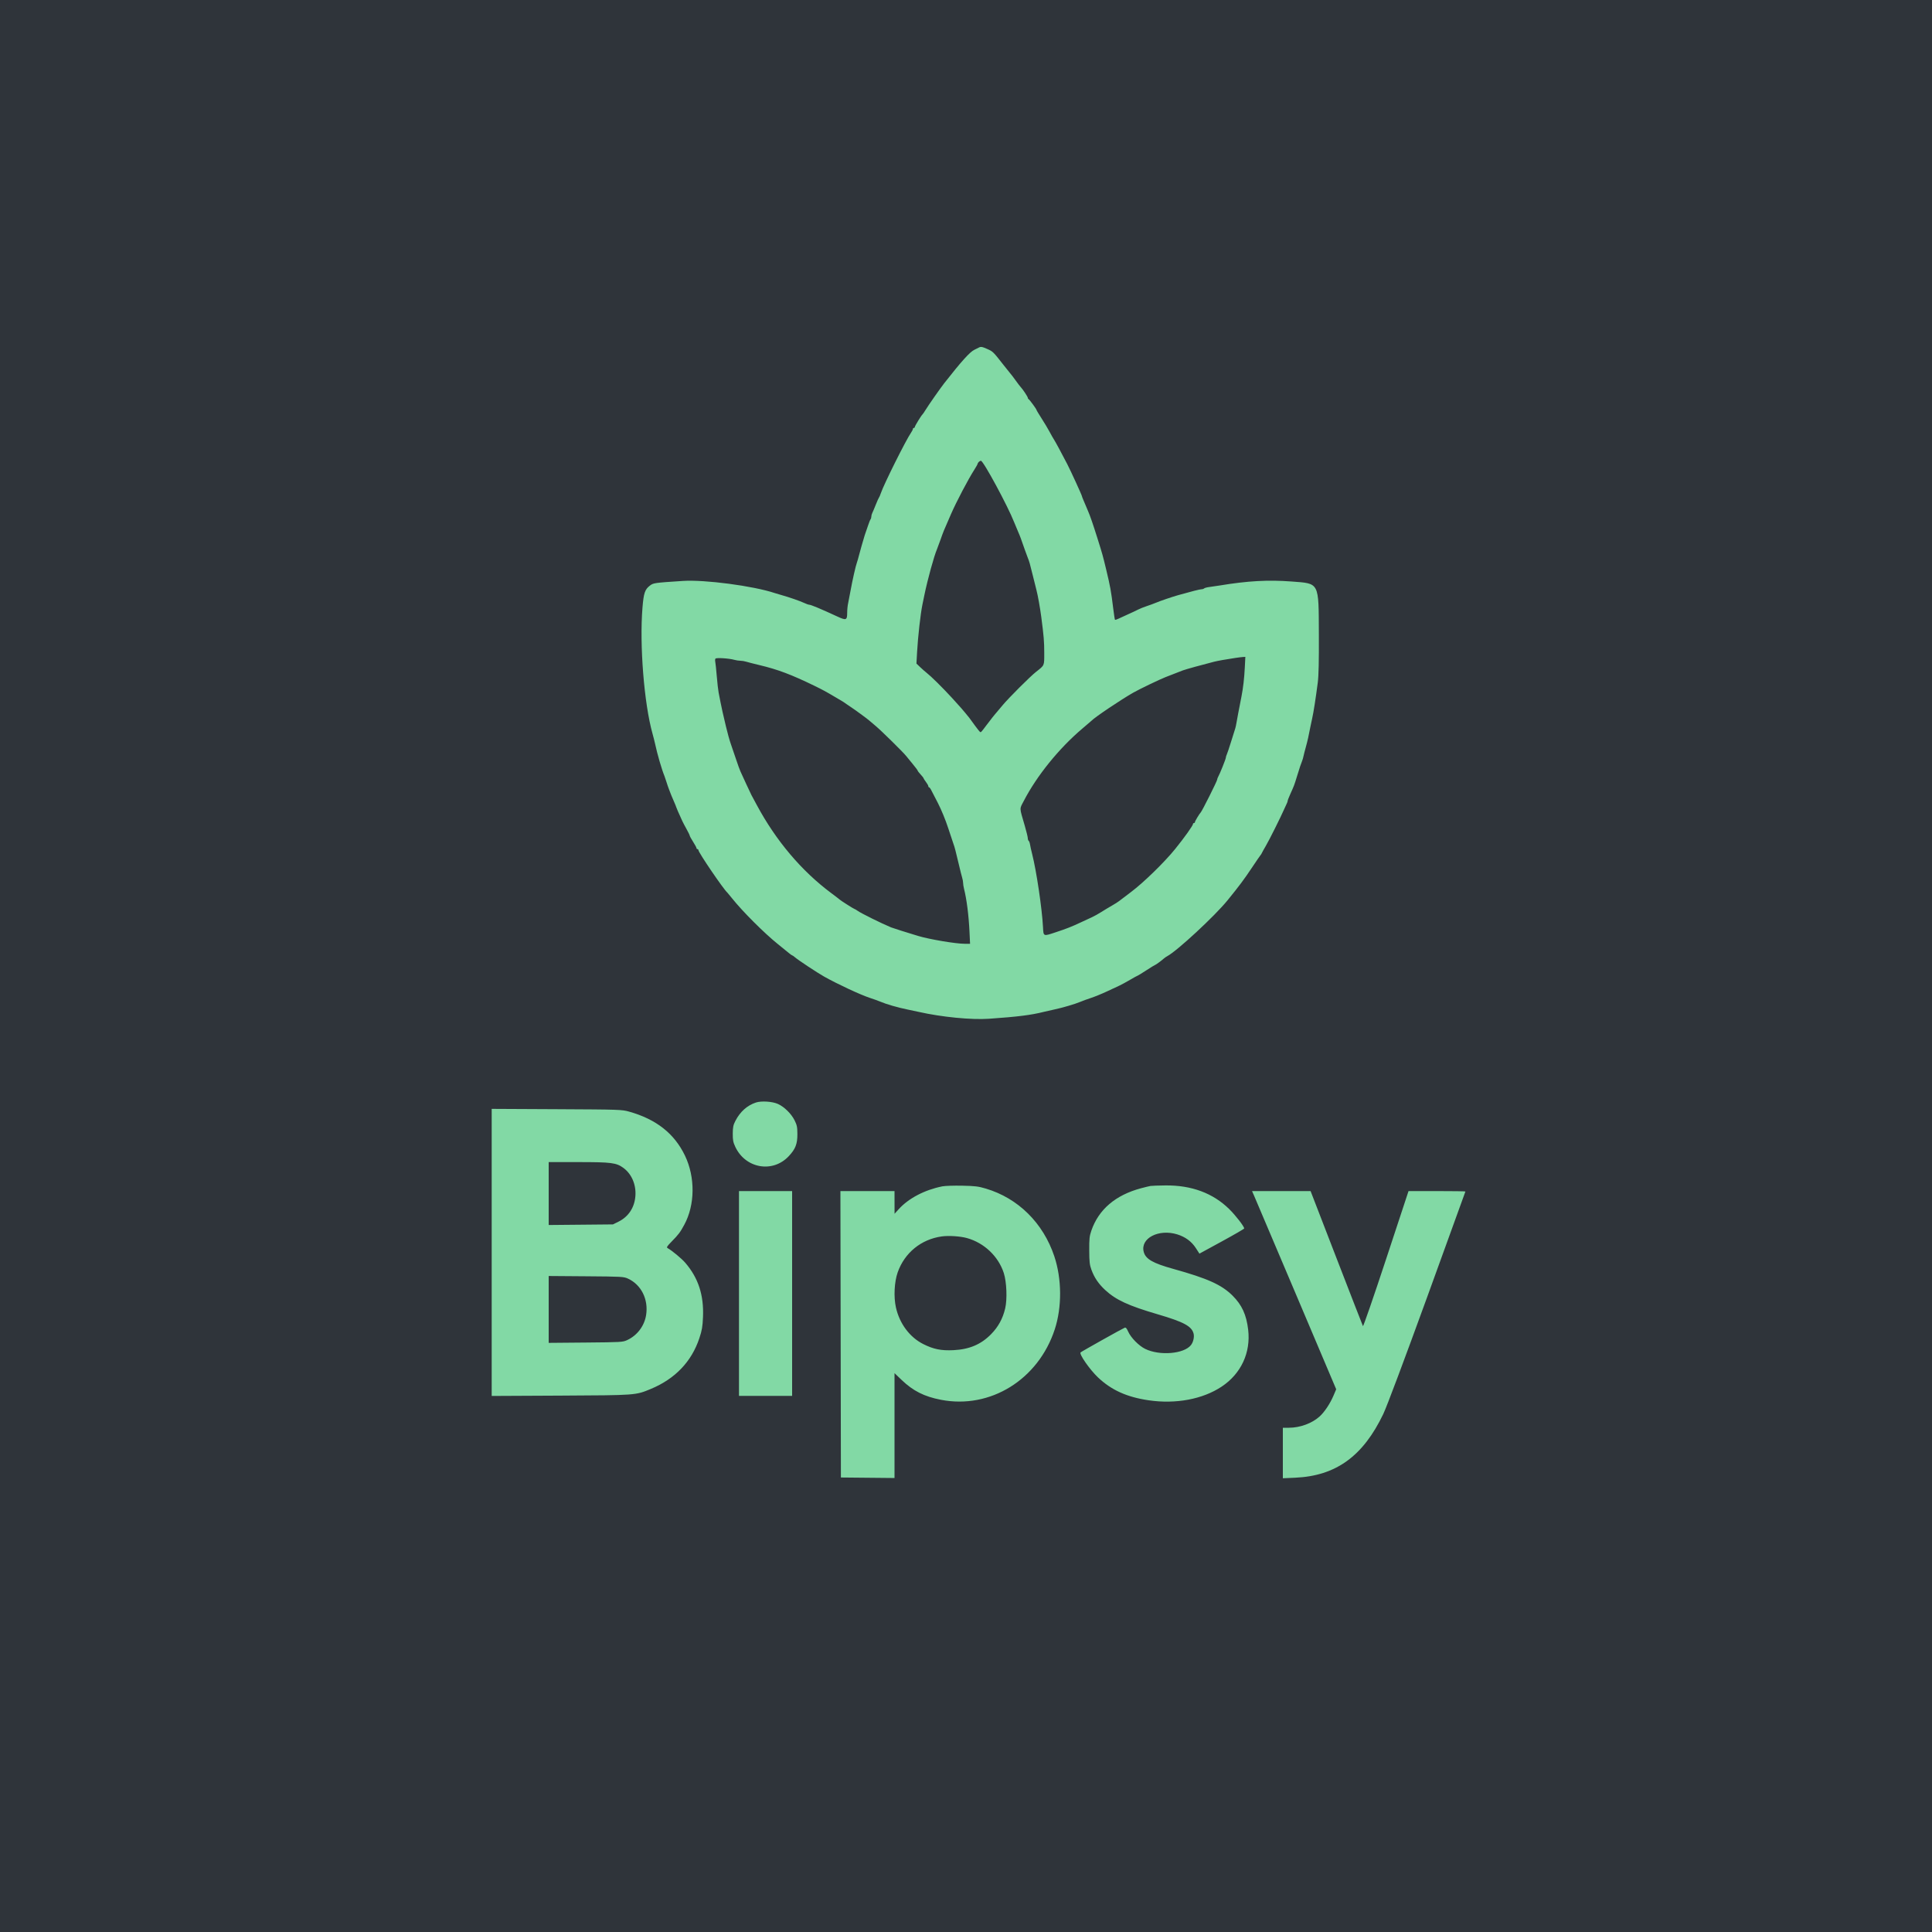
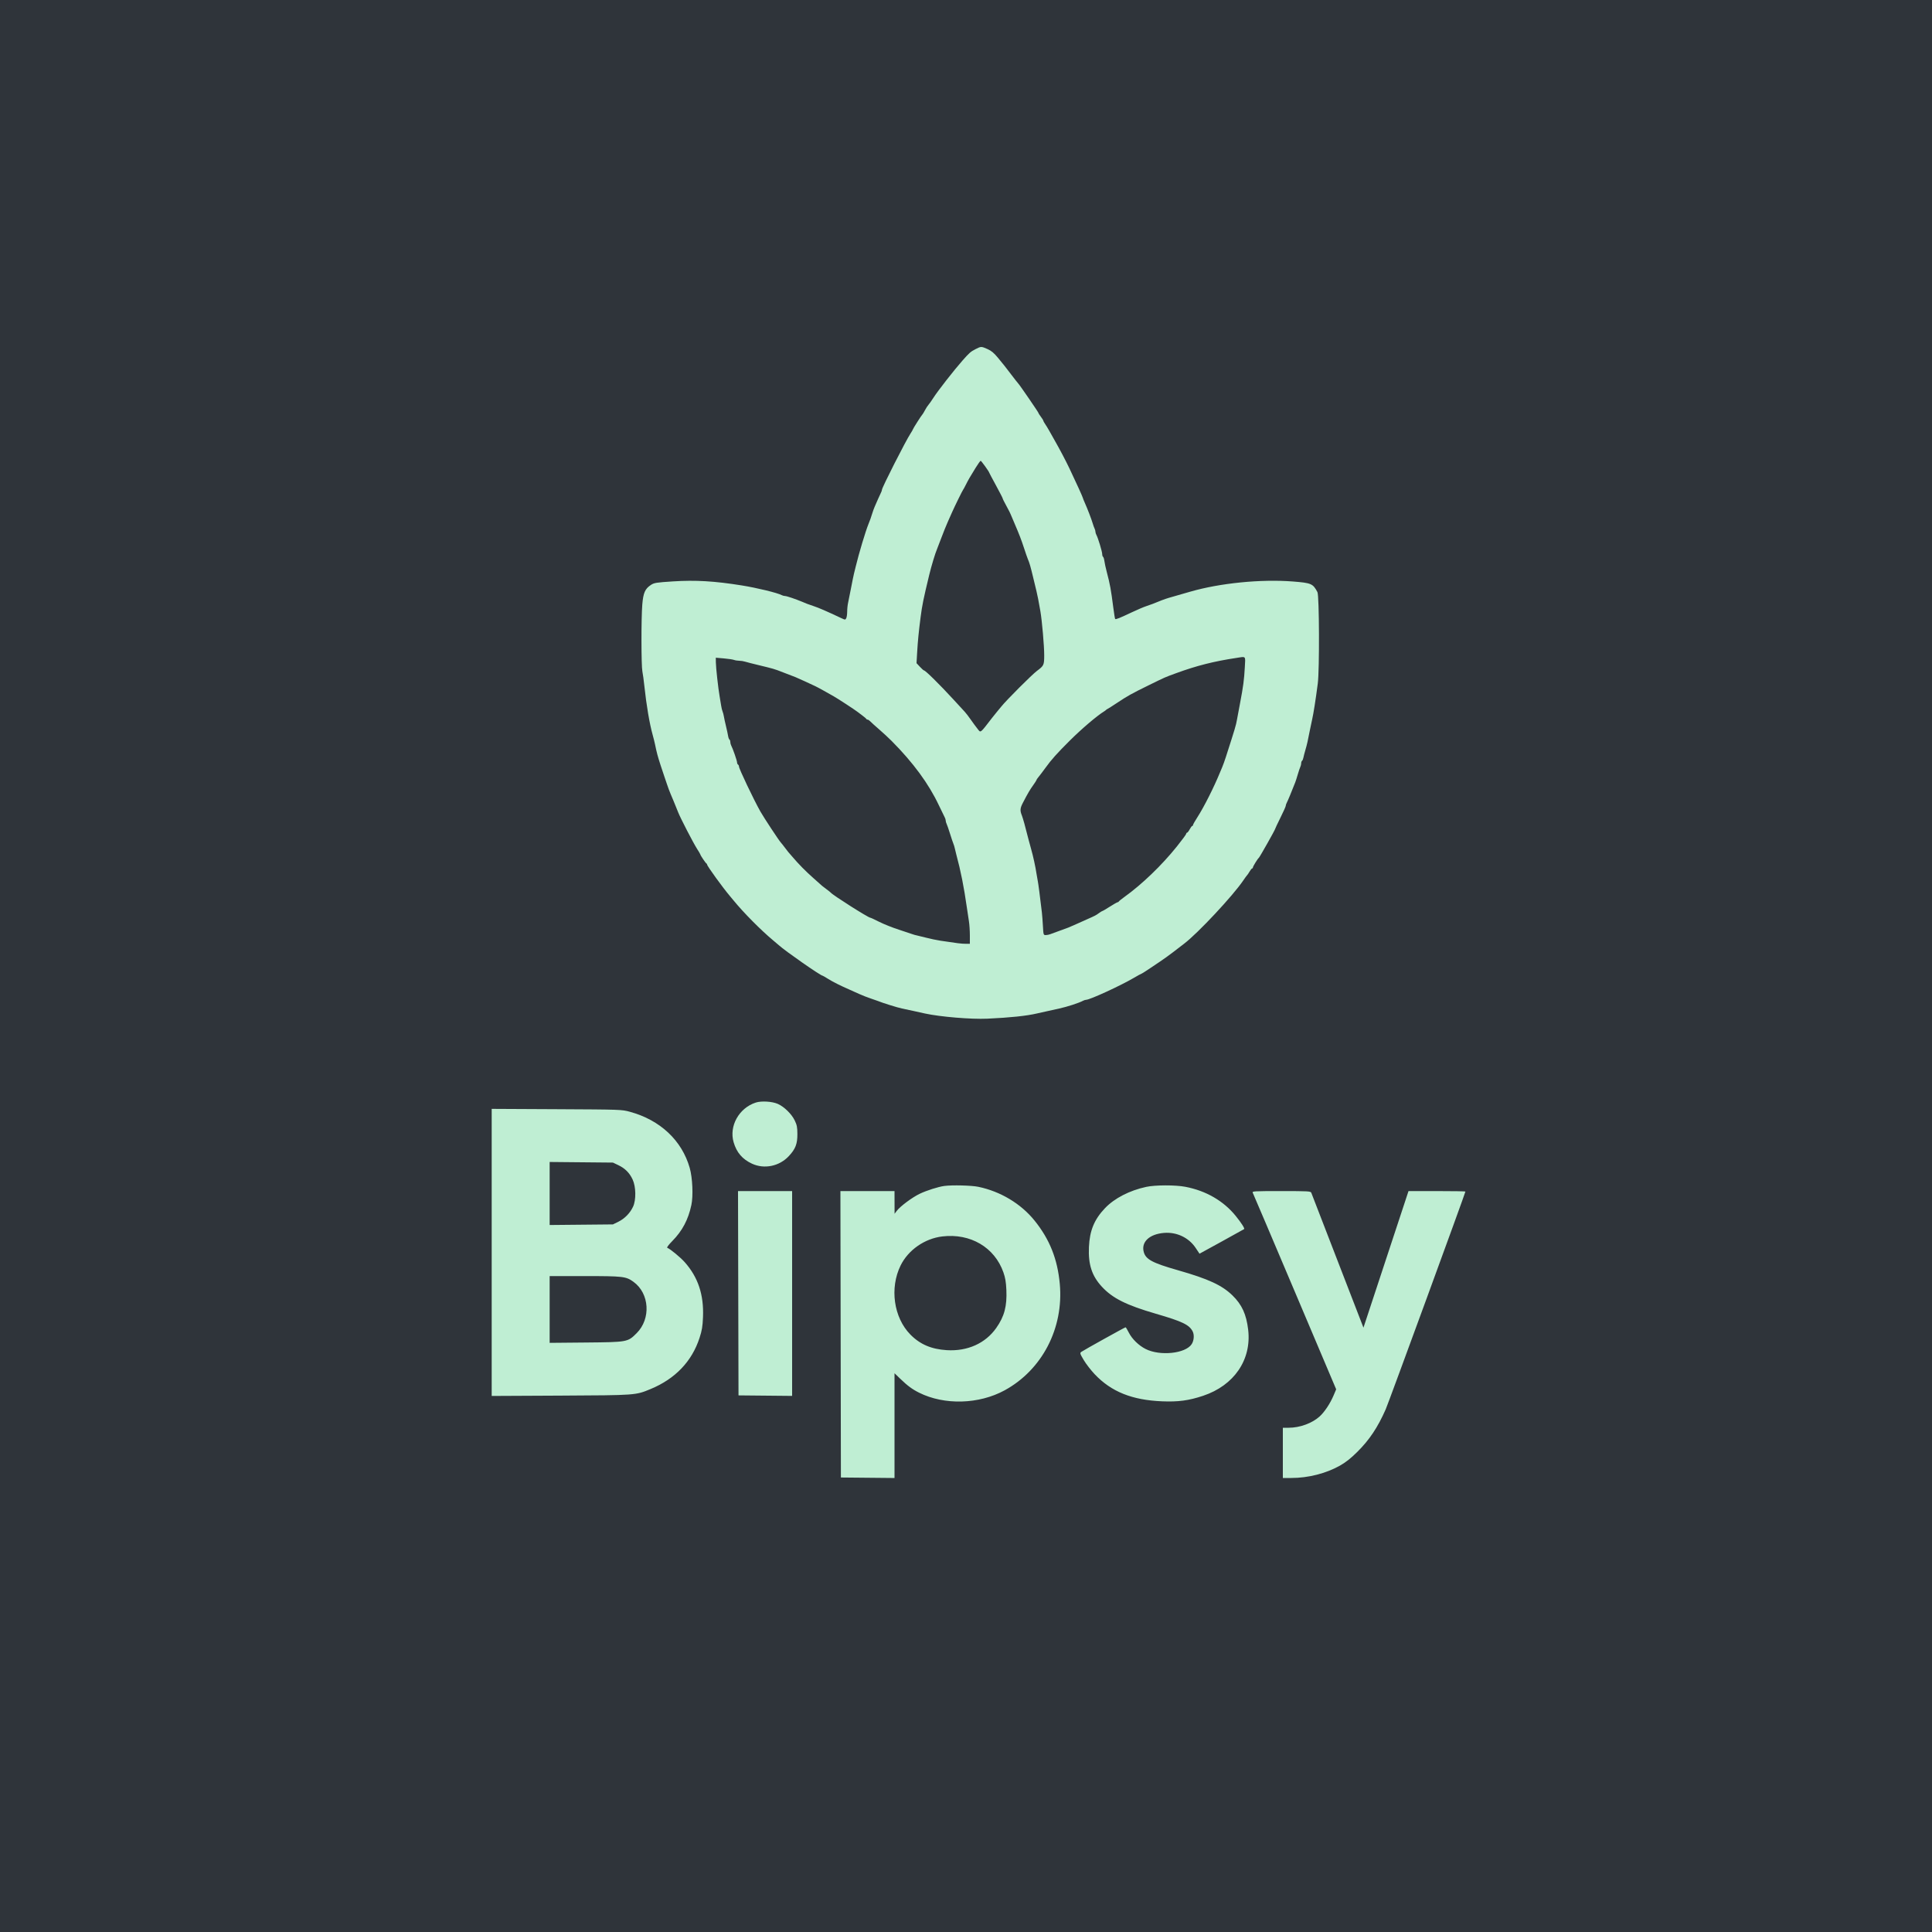
<svg xmlns="http://www.w3.org/2000/svg" width="2000" height="2000" viewBox="0 0 2000 2000" version="1.1">
  <rect x="0" y="0" width="100%" height="100%" fill="#2f343a" />
-   <path d="M 1013 359.943 C 1012.175 360.397, 1010.231 361.363, 1008.680 362.091 C 1004.054 364.260, 995.261 374.011, 977.500 396.669 C 973.401 401.899, 960.986 419.654, 958.023 424.525 C 956.694 426.711, 955.318 428.725, 954.967 429 C 953.797 429.916, 947 441.023, 947 442.019 C 947 442.559, 946.550 443, 946 443 C 945.450 443, 945 443.493, 945 444.096 C 945 444.698, 944.165 446.386, 943.144 447.846 C 937.936 455.293, 914.964 501.301, 911.860 510.500 C 911.118 512.700, 910.256 514.725, 909.944 515 C 909.632 515.275, 908.122 518.650, 906.589 522.500 C 905.055 526.350, 903.395 530.281, 902.900 531.236 C 902.405 532.191, 902 533.789, 902 534.786 C 902 535.784, 901.641 537.028, 901.202 537.550 C 900.763 538.073, 899.600 540.975, 898.617 544 C 897.634 547.025, 896.470 550.400, 896.029 551.500 C 895.588 552.600, 894.674 555.525, 893.998 558 C 893.322 560.475, 892.395 563.625, 891.939 565 C 891.483 566.375, 890.368 570.425, 889.461 574 C 888.554 577.575, 887.461 581.400, 887.031 582.500 C 885.873 585.461, 882.311 601.216, 880.474 611.500 C 879.590 616.450, 878.447 622.387, 877.933 624.693 C 877.420 626.999, 877 631.331, 877 634.320 C 877 642.022, 875.953 642.438, 867 638.298 C 849.505 630.209, 839.451 626, 837.622 626 C 836.936 626, 834.604 625.165, 832.438 624.143 C 828.277 622.182, 816.542 618.114, 809 616.018 C 806.525 615.331, 803.375 614.391, 802 613.931 C 779.953 606.547, 729.585 599.894, 706.962 601.377 C 677.109 603.334, 676.437 603.429, 672.754 606.238 C 667.603 610.167, 666.325 613.951, 665.099 628.893 C 661.921 667.622, 666.755 728.385, 675.488 759.500 C 676.414 762.800, 677.558 767.300, 678.031 769.500 C 680.488 780.936, 684.953 796.313, 687.902 803.500 C 688.354 804.600, 689.263 807.300, 689.922 809.500 C 690.582 811.700, 691.823 815.300, 692.681 817.500 C 693.538 819.700, 694.591 822.400, 695.020 823.500 C 695.449 824.600, 696.746 827.633, 697.900 830.239 C 699.055 832.846, 700 835.196, 700 835.462 C 700 835.882, 702.448 841.483, 706.353 850 C 706.984 851.375, 708.962 855.131, 710.750 858.346 C 712.537 861.561, 714 864.590, 714 865.077 C 714 865.563, 715.575 868.423, 717.500 871.433 C 719.425 874.442, 721 877.376, 721 877.952 C 721 878.528, 721.450 879, 722 879 C 722.550 879, 723 879.475, 723 880.056 C 723 882.447, 749.010 920.652, 752.917 924 C 753.237 924.275, 755.285 926.750, 757.466 929.500 C 768.374 943.252, 791.183 966.067, 805.471 977.516 C 813.342 983.824, 814.015 984.371, 816.834 986.749 C 818.300 987.986, 819.769 988.998, 820.097 988.999 C 820.425 988.999, 821.775 989.949, 823.097 991.109 C 826.249 993.875, 845.991 1006.930, 853 1010.884 C 866.825 1018.683, 891.040 1029.956, 900.679 1033.081 C 904.431 1034.298, 908.985 1035.934, 910.800 1036.717 C 917.247 1039.500, 929.383 1043.025, 939.500 1045.054 C 942.800 1045.716, 947.975 1046.817, 951 1047.500 C 974.721 1052.857, 1005.642 1055.885, 1023.735 1054.623 C 1053.423 1052.551, 1067.580 1050.774, 1080.500 1047.494 C 1083.250 1046.795, 1088.200 1045.670, 1091.500 1044.993 C 1099.425 1043.366, 1113.443 1039.237, 1118.476 1037.046 C 1120.689 1036.083, 1125.632 1034.278, 1129.461 1033.034 C 1133.289 1031.791, 1140.714 1028.754, 1145.961 1026.286 C 1151.207 1023.817, 1157.075 1021.078, 1159 1020.199 C 1160.925 1019.319, 1165.800 1016.664, 1169.833 1014.300 C 1173.866 1011.935, 1177.397 1010, 1177.679 1010 C 1177.962 1010, 1181.990 1007.525, 1186.631 1004.500 C 1191.272 1001.475, 1195.308 999, 1195.601 999 C 1196.199 999, 1202.783 994.179, 1204.828 992.243 C 1205.558 991.552, 1207.133 990.468, 1208.328 989.833 C 1218.545 984.405, 1257.594 948.223, 1270.758 931.985 C 1283.200 916.639, 1287.586 910.772, 1295.790 898.500 C 1300.570 891.350, 1304.743 885.275, 1305.063 885 C 1305.384 884.725, 1305.935 883.825, 1306.287 883 C 1306.640 882.175, 1308.522 878.800, 1310.469 875.500 C 1313.954 869.594, 1326.076 845.319, 1329.445 837.500 C 1330.393 835.300, 1331.580 832.719, 1332.084 831.764 C 1332.588 830.809, 1333 829.583, 1333 829.041 C 1333 828.498, 1334.172 825.455, 1335.603 822.277 C 1339.713 813.158, 1339.790 812.955, 1342.536 804 C 1345.391 794.692, 1346.767 790.555, 1348.026 787.500 C 1348.479 786.400, 1349.064 784.375, 1349.327 783 C 1349.590 781.625, 1350.684 777.350, 1351.759 773.500 C 1353.495 767.281, 1354.975 760.733, 1356.390 753 C 1356.642 751.625, 1357.502 747.575, 1358.301 744 C 1359.814 737.236, 1361.945 723.612, 1364.167 706.500 C 1365.075 699.506, 1365.411 684.475, 1365.285 656.496 C 1365.039 602.081, 1366.130 604.188, 1337.031 601.965 C 1312.833 600.117, 1291.558 601.302, 1262.500 606.116 C 1259.200 606.663, 1254.475 607.354, 1252 607.652 C 1249.525 607.950, 1247.072 608.600, 1246.550 609.097 C 1246.028 609.594, 1244.766 610, 1243.746 610 C 1242.135 610, 1233.528 612.179, 1219.500 616.139 C 1213.326 617.882, 1200.943 622.113, 1196.500 623.998 C 1194.300 624.931, 1190.025 626.500, 1187 627.485 C 1183.975 628.470, 1179.925 630.099, 1178 631.105 C 1176.075 632.111, 1171.350 634.334, 1167.500 636.045 C 1163.650 637.756, 1159.189 639.797, 1157.588 640.582 C 1155.986 641.367, 1154.474 641.808, 1154.229 641.562 C 1153.984 641.317, 1153.159 636.027, 1152.396 629.808 C 1150.162 611.593, 1149.415 607.467, 1145.099 589.500 C 1141.682 575.276, 1141.143 573.345, 1136.308 558 C 1131.202 541.794, 1128.578 534.174, 1126.322 529 C 1125.483 527.075, 1124.438 524.600, 1124 523.500 C 1123.562 522.400, 1122.483 519.857, 1121.602 517.849 C 1120.721 515.841, 1120 513.942, 1120 513.629 C 1120 512.725, 1108.513 487.627, 1104.837 480.500 C 1099.219 469.607, 1092.537 457.235, 1091.065 455 C 1090.160 453.625, 1088.113 450.025, 1086.518 447 C 1084.923 443.975, 1081.228 437.792, 1078.309 433.259 C 1075.389 428.727, 1073 424.737, 1073 424.393 C 1073 423.521, 1065.706 413.574, 1064.767 413.167 C 1064.345 412.983, 1064 412.389, 1064 411.847 C 1064 410.809, 1058.910 403.089, 1056.733 400.825 C 1056.032 400.096, 1053.683 397.025, 1051.512 394 C 1049.342 390.975, 1047.312 388.275, 1047.002 388 C 1046.691 387.725, 1043.109 383.248, 1039.040 378.052 C 1028.106 364.088, 1027.942 363.925, 1022.221 361.363 C 1016.579 358.837, 1015.353 358.648, 1013 359.943 M 1013.200 478.200 C 1012.540 478.860, 1012 479.751, 1012 480.181 C 1012 480.610, 1010.462 483.366, 1008.581 486.306 C 1002.220 496.250, 990.136 519.236, 984.559 532 C 976.315 550.868, 976.834 549.602, 973.500 559 C 972.037 563.125, 970.454 567.400, 969.982 568.500 C 966.843 575.818, 960.272 599.736, 956.868 616.231 C 956.270 619.129, 955.365 623.525, 954.858 626 C 952.912 635.483, 950.260 659.087, 949.384 674.721 L 948.699 686.942 952.672 690.721 C 954.858 692.799, 957.823 695.412, 959.262 696.526 C 963.785 700.030, 975.133 711.232, 985.134 722.064 C 993.438 731.061, 996.978 735.131, 1003.335 743 C 1004.002 743.825, 1006.713 747.538, 1009.361 751.250 C 1012.009 754.962, 1014.555 758, 1015.020 758 C 1015.484 758, 1016.885 756.538, 1018.134 754.750 C 1019.382 752.962, 1020.653 751.275, 1020.958 751 C 1021.262 750.725, 1022.827 748.700, 1024.436 746.500 C 1026.044 744.300, 1028.742 740.892, 1030.430 738.927 C 1032.119 736.962, 1035.525 732.919, 1038 729.942 C 1044.235 722.445, 1066.442 700.276, 1072.500 695.503 C 1081.452 688.451, 1081 689.498, 1081.001 675.792 C 1081.002 664.292, 1080.528 658.588, 1077.901 638.500 C 1076.701 629.322, 1074.334 616.119, 1072.972 611 C 1072.459 609.075, 1070.717 602.100, 1069.099 595.500 C 1066.124 583.358, 1065.486 581.109, 1063.990 577.500 C 1063.220 575.645, 1059.194 564.447, 1056.798 557.500 C 1056.229 555.850, 1054.888 552.531, 1053.818 550.125 C 1052.748 547.719, 1050.966 543.444, 1049.857 540.625 C 1043.154 523.578, 1017.967 477, 1015.452 477 C 1014.874 477, 1013.860 477.540, 1013.200 478.200 M 1279 681.065 C 1268.998 682.576, 1260.548 684.076, 1257 684.972 C 1245.255 687.936, 1227.060 692.981, 1224.500 693.983 C 1223.400 694.414, 1219.350 695.988, 1215.500 697.480 C 1211.650 698.973, 1207.600 700.549, 1206.500 700.982 C 1200.118 703.495, 1179.718 713.310, 1173.151 717.027 C 1160.792 724.022, 1133.392 742.438, 1130 746.029 C 1129.725 746.321, 1125.450 749.984, 1120.500 754.171 C 1096.272 774.662, 1073.271 803.088, 1059.755 829.244 C 1055.257 837.949, 1055.135 835.180, 1060.892 855 C 1062.569 860.775, 1063.955 866.486, 1063.971 867.691 C 1063.987 868.896, 1064.400 870.129, 1064.890 870.432 C 1065.379 870.734, 1066.008 872.448, 1066.287 874.241 C 1066.567 876.033, 1067.543 880.425, 1068.458 884 C 1072.904 901.384, 1078.697 940.368, 1079.714 959.750 C 1080.228 969.547, 1079.854 969.393, 1092.779 965.109 C 1104.433 961.247, 1109.010 959.449, 1118.500 955.004 C 1122.900 952.944, 1128.300 950.442, 1130.500 949.445 C 1132.700 948.447, 1136.975 946.061, 1140 944.143 C 1143.025 942.225, 1147.988 939.238, 1151.030 937.506 C 1154.071 935.775, 1157.446 933.636, 1158.530 932.754 C 1159.613 931.872, 1165.160 927.657, 1170.856 923.387 C 1183.785 913.696, 1205.329 892.703, 1216.500 878.911 C 1226.054 867.116, 1235 854.563, 1235 852.952 C 1235 852.428, 1235.450 852, 1236 852 C 1236.550 852, 1237 851.540, 1237 850.979 C 1237 850.069, 1241.686 842.272, 1242.997 841 C 1244.361 839.677, 1260 808.489, 1260 807.092 C 1260 806.476, 1260.450 805.191, 1261 804.236 C 1262.764 801.172, 1269 785.606, 1269 784.267 C 1269 783.555, 1269.404 782.191, 1269.898 781.236 C 1270.392 780.281, 1272.467 774.100, 1274.509 767.500 C 1276.552 760.900, 1278.462 754.825, 1278.754 754 C 1279.046 753.175, 1279.623 750.475, 1280.037 748 C 1280.721 743.910, 1282.198 736.142, 1285.170 721 C 1286.917 712.102, 1288.046 702.227, 1288.630 690.750 L 1289.177 680 1286.838 680.117 C 1285.552 680.181, 1282.025 680.608, 1279 681.065 M 740.601 681.836 C 740.237 682.426, 740.170 683.941, 740.453 685.204 C 740.736 686.467, 741.433 693.125, 742.003 700 C 742.572 706.875, 743.439 714.525, 743.929 717 C 744.419 719.475, 745.344 724.200, 745.985 727.500 C 746.625 730.800, 747.528 735.075, 747.990 737 C 748.453 738.925, 750.032 745.675, 751.500 752 C 752.968 758.325, 755.291 766.650, 756.663 770.500 C 758.034 774.350, 760.493 781.550, 762.128 786.500 C 763.763 791.450, 765.721 796.850, 766.478 798.500 C 767.235 800.150, 769.918 806, 772.441 811.500 C 774.963 817, 777.399 822.175, 777.855 823 C 778.310 823.825, 780.856 828.550, 783.512 833.500 C 803.237 870.261, 829.840 901.718, 860.500 924.536 C 864.900 927.810, 868.725 930.749, 869 931.067 C 869.777 931.964, 883.992 941, 884.627 941 C 884.937 941, 886.387 941.851, 887.847 942.891 C 891.578 945.548, 912.268 955.788, 922.500 960.041 C 924.185 960.742, 939.786 965.677, 950.500 968.899 C 962.144 972.400, 989.468 977, 998.621 977 L 1004.206 977 1003.625 964.750 C 1002.800 947.362, 1000.709 930.932, 997.915 919.884 C 997.412 917.895, 997 915.227, 997 913.955 C 997 912.683, 996.564 910.260, 996.032 908.571 C 995.499 906.882, 993.908 900.550, 992.497 894.500 C 989.540 881.824, 988.096 876.322, 986.984 873.500 C 986.551 872.400, 984.103 865.049, 981.545 857.165 C 978.848 848.855, 974.350 837.927, 970.843 831.165 C 967.516 824.749, 964.277 818.491, 963.647 817.258 C 963.016 816.025, 962.163 815.012, 961.750 815.008 C 961.337 815.004, 961 814.480, 961 813.844 C 961 813.209, 959.875 811.214, 958.500 809.411 C 957.125 807.608, 956 805.854, 956 805.512 C 956 805.171, 954.652 803.453, 953.005 801.696 C 951.357 799.938, 950.007 798.186, 950.005 797.802 C 950.002 797.418, 947.645 794.268, 944.766 790.802 C 941.887 787.336, 938.849 783.624, 938.016 782.553 C 935.044 778.735, 912.360 756.413, 906.482 751.522 C 903.192 748.785, 900.275 746.310, 900 746.022 C 898.795 744.763, 884.087 734.006, 880 731.394 C 877.525 729.813, 875.275 728.290, 875 728.009 C 874.459 727.458, 873.358 726.779, 865 721.840 C 854.858 715.847, 851.545 714.048, 843 709.894 C 819.181 698.316, 805.259 693.066, 786.500 688.587 C 780.450 687.143, 774.118 685.520, 772.429 684.980 C 770.740 684.441, 768.037 684, 766.422 684 C 764.808 684, 762.025 683.581, 760.238 683.068 C 754.705 681.481, 741.339 680.643, 740.601 681.836 M 782.500 1141.332 C 773.472 1144.305, 766.201 1150.807, 761.302 1160.287 C 759.058 1164.630, 758.599 1166.836, 758.554 1173.500 C 758.509 1180.145, 758.951 1182.461, 761.160 1187.175 C 771.711 1209.682, 799.936 1214.605, 816.555 1196.838 C 823.471 1189.444, 825.503 1184.229, 825.453 1174 C 825.418 1166.685, 825.010 1164.695, 822.530 1159.722 C 819.109 1152.862, 811.764 1145.670, 805.217 1142.767 C 799.414 1140.194, 788.120 1139.480, 782.500 1141.332 M 509 1296.492 L 509 1445.087 580.250 1444.733 C 658.729 1444.342, 657.889 1444.404, 673.664 1437.858 C 698.843 1427.410, 715.903 1409.588, 723.965 1385.311 C 726.680 1377.138, 727.309 1373.496, 727.735 1363.500 C 728.709 1340.637, 722.904 1322.884, 709.300 1307.113 C 705.593 1302.817, 695.675 1294.597, 691.126 1292.051 C 689.772 1291.293, 690.432 1290.205, 695.209 1285.323 C 702.508 1277.864, 704.029 1275.850, 708.310 1267.976 C 719.542 1247.315, 719.846 1218.748, 709.072 1196.295 C 698.091 1173.408, 679.295 1158.615, 651.175 1150.727 C 643.727 1148.638, 641.507 1148.564, 576.250 1148.235 L 509 1147.896 509 1296.492 M 568 1235.561 L 568 1268.122 601.250 1267.811 L 634.500 1267.500 640.161 1264.719 C 650.605 1259.590, 656.909 1250.004, 657.772 1237.941 C 658.604 1226.311, 653.883 1215.301, 645.383 1209.050 C 638.052 1203.659, 632.976 1203, 598.790 1203 L 568 1203 568 1235.561 M 975.500 1228.106 C 957.165 1231.762, 940.533 1240.484, 930.271 1251.826 L 926.041 1256.500 926.021 1244.750 L 926 1233 897.997 1233 L 869.993 1233 870.247 1381.250 L 870.500 1529.500 898.250 1529.766 L 926 1530.032 926 1475.758 L 926 1421.485 933.324 1428.492 C 945.287 1439.938, 956.694 1445.693, 974.106 1449.068 C 1025.135 1458.960, 1074.898 1428.132, 1091.901 1376.094 C 1099.418 1353.089, 1099.229 1323.871, 1091.412 1300.484 C 1079.878 1265.974, 1053.968 1240.370, 1020.500 1230.412 C 1012.763 1228.110, 1009.325 1227.690, 996 1227.422 C 987.475 1227.250, 978.250 1227.558, 975.500 1228.106 M 1191 1227.693 C 1189.625 1227.924, 1185.208 1228.994, 1181.184 1230.071 C 1154.785 1237.139, 1137.352 1251.997, 1129.790 1273.875 C 1127.807 1279.611, 1127.510 1282.379, 1127.577 1294.500 C 1127.641 1306.277, 1127.999 1309.440, 1129.831 1314.419 C 1132.869 1322.677, 1137.181 1329.026, 1144.101 1335.433 C 1155.191 1345.701, 1168.074 1351.654, 1198.500 1360.572 C 1225.454 1368.473, 1233.685 1372.911, 1235.610 1380.584 C 1236.490 1384.090, 1235.268 1389.389, 1232.879 1392.426 C 1225.663 1401.600, 1200.468 1403.698, 1185.504 1396.371 C 1178.895 1393.135, 1170.668 1384.765, 1167.864 1378.425 C 1166.379 1375.069, 1165.420 1374.009, 1164.268 1374.450 C 1161.904 1375.358, 1119.637 1399.036, 1118.600 1400.034 C 1116.884 1401.686, 1128.133 1417.835, 1136.577 1425.841 C 1150.444 1438.990, 1166.524 1446.267, 1189 1449.567 C 1217.184 1453.704, 1245.014 1448.494, 1264.701 1435.395 C 1284.763 1422.046, 1294.903 1400.251, 1292.101 1376.498 C 1290.272 1360.987, 1285.651 1350.904, 1275.938 1341.232 C 1264.633 1329.973, 1250.195 1323.463, 1214.500 1313.529 C 1193.436 1307.667, 1185.990 1303.391, 1184.004 1296.016 C 1180.200 1281.888, 1199.435 1271.834, 1218.760 1277.848 C 1227.069 1280.434, 1233.529 1285.205, 1237.917 1291.992 L 1241.643 1297.758 1264.813 1285.129 C 1277.556 1278.183, 1287.987 1272.138, 1287.991 1271.695 C 1288.013 1269.667, 1279.158 1258.211, 1272.520 1251.680 C 1255.712 1235.142, 1233.513 1226.894, 1206.500 1227.149 C 1199.350 1227.217, 1192.375 1227.461, 1191 1227.693 M 765 1339 L 765 1445 792.500 1445 L 820 1445 820 1339 L 820 1233 792.500 1233 L 765 1233 765 1339 M 1298.422 1238.250 C 1299.693 1241.138, 1319.295 1287.301, 1341.981 1340.835 L 1383.228 1438.169 1380.438 1444.735 C 1376.892 1453.077, 1371.089 1461.784, 1366.023 1466.360 C 1358.180 1473.446, 1345.765 1478, 1334.290 1478 L 1328 1478 1328 1504.144 L 1328 1530.287 1340.750 1529.724 C 1382.893 1527.861, 1411.023 1507.526, 1431.959 1463.787 C 1435.552 1456.280, 1453.238 1409.162, 1477.420 1342.671 C 1499.189 1282.815, 1517 1233.652, 1517 1233.421 C 1517 1233.189, 1503.747 1233, 1487.548 1233 L 1458.096 1233 1434.846 1303.515 C 1422.059 1342.299, 1411.293 1373.461, 1410.923 1372.765 C 1410.552 1372.069, 1398.203 1340.338, 1383.480 1302.250 L 1356.712 1233 1326.411 1233 L 1296.110 1233 1298.422 1238.250 M 974.992 1279.927 C 953.619 1282.868, 936.430 1296.856, 929.290 1317.119 C 925.800 1327.025, 925.014 1342.472, 927.445 1353.397 C 931.181 1370.191, 941.701 1384.304, 955.757 1391.379 C 966.342 1396.707, 974.320 1398.319, 987 1397.690 C 1003.526 1396.871, 1015.531 1391.769, 1026 1381.115 C 1033.397 1373.587, 1038.096 1364.982, 1040.569 1354.435 C 1042.785 1344.984, 1042.085 1327.079, 1039.143 1317.928 C 1033.574 1300.610, 1018.874 1286.627, 1001 1281.647 C 994.098 1279.724, 982.192 1278.936, 974.992 1279.927 M 568 1355.520 L 568 1390.128 606.250 1389.794 C 643.080 1389.472, 644.675 1389.379, 649.220 1387.278 C 659.618 1382.473, 667.066 1372.638, 668.845 1361.362 C 671.402 1345.161, 663.876 1329.997, 650.122 1323.637 C 645.692 1321.589, 643.891 1321.488, 606.750 1321.206 L 568 1320.912 568 1355.520" stroke="none" fill="#82d9a5" fill-rule="evenodd" />
+   <path d="M 1009.727 361.503 C 1004.835 364.016, 1003.433 365.244, 996.500 373.092 C 987.682 383.073, 970.954 404.469, 966.384 411.614 C 964.321 414.839, 961.928 418.240, 961.067 419.171 C 960.205 420.103, 958.604 422.583, 957.510 424.683 C 956.415 426.782, 955.239 428.725, 954.897 429 C 954.056 429.676, 945 443.887, 945 444.532 C 945 444.813, 943.903 446.721, 942.563 448.771 C 937.493 456.526, 913 504.754, 913 506.981 C 913 507.556, 912.587 508.809, 912.082 509.764 C 911.577 510.719, 910.183 513.750, 908.984 516.500 C 907.786 519.250, 906.212 522.850, 905.486 524.500 C 904.760 526.150, 903.616 529.300, 902.944 531.500 C 901.594 535.921, 900.840 538.042, 899.038 542.488 C 895.952 550.099, 889.165 572.712, 885.903 586.250 C 885.407 588.313, 884.575 591.688, 884.055 593.750 C 883.536 595.813, 882.181 602.450, 881.043 608.500 C 879.906 614.550, 878.531 621.419, 877.988 623.764 C 877.445 626.110, 877 630.302, 877 633.080 C 877 635.858, 876.555 638.963, 876.011 639.980 C 875.053 641.769, 874.883 641.764, 870.761 639.818 C 855.836 632.774, 847.329 629.081, 842.198 627.420 C 839.614 626.584, 836.600 625.528, 835.500 625.074 C 834.400 624.620, 832.150 623.689, 830.500 623.005 C 823.291 620.017, 814.368 617, 812.741 617 C 811.768 617, 810.191 616.589, 809.236 616.086 C 804.634 613.664, 783.677 608.565, 768 606.052 C 739.655 601.509, 719.939 600.348, 696.685 601.854 C 679.303 602.979, 677.159 603.320, 673.873 605.481 C 667.734 609.517, 665.908 613.651, 664.900 625.789 C 663.723 639.951, 663.780 689.285, 664.980 695 C 665.499 697.475, 666.446 704.450, 667.085 710.500 C 669.126 729.844, 672.412 749.201, 675.573 760.500 C 676.497 763.800, 677.621 768.300, 678.071 770.500 C 679.861 779.237, 680.839 782.895, 683.951 792.500 C 685.734 798, 687.537 803.400, 687.959 804.500 C 688.381 805.600, 689.532 808.975, 690.516 812 C 691.500 815.025, 693.182 819.525, 694.253 822 C 695.323 824.475, 696.559 827.400, 696.998 828.500 C 697.437 829.600, 698.449 832.075, 699.248 834 C 700.047 835.925, 701.316 839.075, 702.070 841 C 704.343 846.811, 717.638 872.531, 721.442 878.477 C 723.399 881.536, 725 884.265, 725 884.541 C 725 885.379, 730.446 893.476, 731.250 893.833 C 731.663 894.017, 732 894.543, 732 895.004 C 732 896.510, 748.166 918.823, 755.664 927.666 C 756.674 928.857, 758.359 930.882, 759.408 932.166 C 769.766 944.838, 787.832 963.061, 800.384 973.500 C 803.029 975.700, 805.713 977.975, 806.347 978.556 C 812.828 984.492, 849.429 1010, 851.465 1010 C 851.738 1010, 854.332 1011.494, 857.231 1013.320 C 862.109 1016.393, 869.697 1020.201, 879.500 1024.497 C 881.700 1025.461, 886.200 1027.479, 889.500 1028.982 C 892.800 1030.485, 897.975 1032.516, 901 1033.494 C 904.025 1034.473, 907.400 1035.653, 908.500 1036.118 C 913.050 1038.041, 929.222 1043.098, 933.692 1043.996 C 936.336 1044.527, 941.650 1045.662, 945.500 1046.518 C 949.350 1047.373, 954.750 1048.566, 957.500 1049.168 C 973.247 1052.613, 1005.417 1055.291, 1022 1054.537 C 1045.542 1053.466, 1062.807 1051.652, 1073.500 1049.123 C 1077.480 1048.183, 1088.870 1045.651, 1096.500 1044.011 C 1104.723 1042.243, 1117.077 1038.216, 1121.236 1035.947 C 1122.191 1035.426, 1123.576 1035, 1124.314 1035 C 1128.181 1035, 1159.919 1020.420, 1173.779 1012.277 C 1177.782 1009.925, 1181.292 1008, 1181.578 1008 C 1181.864 1008, 1184.663 1006.271, 1187.799 1004.159 C 1190.934 1002.046, 1196.650 998.220, 1200.500 995.655 C 1204.350 993.091, 1210.425 988.731, 1214 985.966 C 1217.575 983.201, 1222.953 979.071, 1225.951 976.789 C 1240.102 966.017, 1276.380 927.214, 1286.992 911.500 C 1288.849 908.750, 1290.657 906.275, 1291.009 906 C 1291.362 905.725, 1292.501 904.038, 1293.541 902.250 C 1294.581 900.463, 1295.784 899, 1296.216 899 C 1296.647 899, 1297 898.540, 1297 897.979 C 1297 896.923, 1301.954 888.895, 1303.166 887.987 C 1304.021 887.346, 1319.999 859.028, 1320.003 858.146 C 1320.005 857.791, 1322.474 852.550, 1325.490 846.500 C 1328.506 840.450, 1330.980 834.931, 1330.987 834.236 C 1330.994 833.541, 1331.427 832.191, 1331.949 831.236 C 1332.471 830.281, 1334.096 826.575, 1335.561 823 C 1338.075 816.862, 1338.755 815.169, 1340.884 809.750 C 1341.370 808.513, 1342.551 804.800, 1343.508 801.500 C 1344.466 798.200, 1345.643 794.719, 1346.124 793.764 C 1346.606 792.809, 1347 791.148, 1347 790.073 C 1347 788.998, 1347.398 787.872, 1347.885 787.571 C 1348.371 787.271, 1349.003 785.781, 1349.289 784.262 C 1349.575 782.743, 1350.545 779.025, 1351.444 776 C 1352.985 770.812, 1353.948 766.550, 1355.962 756 C 1356.434 753.525, 1357.481 748.575, 1358.288 745 C 1359.801 738.295, 1361.898 724.935, 1364.173 707.500 C 1366.005 693.471, 1365.714 616.585, 1363.816 612.989 C 1359.169 604.184, 1357.480 603.453, 1338.335 601.953 C 1305.340 599.369, 1262.788 603.606, 1232 612.542 C 1228.975 613.420, 1224.925 614.583, 1223 615.126 C 1218.854 616.295, 1214.963 617.418, 1209.500 619.023 C 1205.986 620.055, 1199.808 622.383, 1193.500 625.053 C 1192.400 625.518, 1189.318 626.607, 1186.651 627.471 C 1183.984 628.336, 1177.234 631.211, 1171.651 633.861 C 1159.194 639.772, 1155.086 641.419, 1154.433 640.766 C 1154.157 640.490, 1153.272 635.142, 1152.468 628.882 C 1150.043 610.008, 1149.125 605.005, 1145.699 592 C 1144.613 587.875, 1143.513 582.810, 1143.256 580.744 C 1142.999 578.678, 1142.386 576.739, 1141.894 576.435 C 1141.402 576.131, 1141 574.841, 1141 573.569 C 1141 571.052, 1136.612 556.573, 1134.998 553.764 C 1134.449 552.809, 1134 551.340, 1134 550.500 C 1134 549.660, 1133.605 548.191, 1133.123 547.236 C 1132.640 546.281, 1131.714 543.700, 1131.065 541.500 C 1129.769 537.109, 1125.834 526.893, 1122.885 520.261 C 1121.848 517.929, 1121 515.804, 1121 515.538 C 1121 514.844, 1113.815 499.034, 1107.122 485 C 1103.175 476.723, 1097.195 465.376, 1091.708 455.750 C 1090.219 453.137, 1087.811 448.863, 1086.357 446.250 C 1084.903 443.637, 1082.878 440.306, 1081.857 438.846 C 1080.836 437.386, 1080 435.853, 1080 435.440 C 1080 435.027, 1078.875 433.214, 1077.500 431.411 C 1076.125 429.608, 1075 427.831, 1075 427.462 C 1075 426.782, 1055.196 397.924, 1054.095 397 C 1053.768 396.725, 1050.585 392.675, 1047.021 388 C 1039.664 378.347, 1039.952 378.712, 1032.854 370.102 C 1028.967 365.387, 1026.180 363.085, 1022.261 361.352 C 1015.746 358.471, 1015.628 358.472, 1009.727 361.503 M 1009.980 484.247 C 1003.924 494.044, 1002.375 496.732, 999.746 502 C 998.511 504.475, 997.275 506.725, 997 507 C 996.428 507.572, 987.995 524.738, 985.701 530 C 984.862 531.925, 982.859 536.425, 981.251 540 C 979.644 543.575, 976.645 551, 974.588 556.500 C 972.532 562, 970.456 567.400, 969.975 568.500 C 968.152 572.671, 964.139 585.969, 961.903 595.250 C 955.825 620.479, 954.627 626.363, 952.991 639 C 951.094 653.657, 950.112 663.650, 949.452 675 L 948.783 686.500 952.276 690.250 C 954.198 692.313, 956.089 694, 956.479 694 C 957.951 694, 972.751 708.594, 986.879 723.975 C 992.170 729.736, 997.548 735.586, 998.828 736.975 C 1000.109 738.364, 1002.871 741.975, 1004.966 745 C 1007.061 748.025, 1010.135 752.197, 1011.795 754.271 C 1015.453 758.839, 1014.062 759.863, 1027.109 743 C 1029.449 739.975, 1031.620 737.275, 1031.932 737 C 1032.244 736.725, 1034.289 734.250, 1036.476 731.500 C 1041.678 724.958, 1068.366 698.255, 1073.497 694.458 C 1080.574 689.220, 1080.930 688.459, 1080.964 678.500 C 1080.996 668.885, 1078.705 642.532, 1076.970 632.548 C 1075.192 622.326, 1073.891 615.658, 1072.960 612 C 1072.470 610.075, 1070.893 603.550, 1069.456 597.500 C 1066.890 586.697, 1065.663 582.480, 1063.925 578.500 C 1063.444 577.400, 1061.679 572.298, 1060.002 567.163 C 1057.265 558.785, 1055.013 552.943, 1050.303 542 C 1049.474 540.075, 1048.332 537.375, 1047.764 536 C 1045.647 530.870, 1044.417 528.351, 1041.250 522.654 C 1039.463 519.439, 1038 516.459, 1038 516.033 C 1038 515.606, 1034.850 509.485, 1031 502.429 C 1027.150 495.374, 1024 489.441, 1024 489.246 C 1024 488.345, 1015.841 477, 1015.193 477 C 1014.790 477, 1012.444 480.261, 1009.980 484.247 M 1280 681.065 C 1256.627 684.595, 1239.001 689.043, 1218 696.710 C 1205.564 701.250, 1206.832 700.693, 1189 709.447 C 1171.006 718.281, 1167.501 720.237, 1156 727.862 C 1151.325 730.962, 1147.050 733.678, 1146.500 733.899 C 1145.950 734.119, 1145.275 734.570, 1145 734.900 C 1144.725 735.230, 1143.762 735.950, 1142.860 736.500 C 1135.708 740.860, 1119.626 754.554, 1107.585 766.536 C 1094.338 779.717, 1088.278 786.481, 1082.500 794.537 C 1080.184 797.766, 1075.484 803.951, 1074.012 805.708 C 1073.455 806.372, 1073 807.159, 1073 807.455 C 1073 807.752, 1071.473 810.134, 1069.606 812.748 C 1066.025 817.762, 1064.107 821.033, 1059.029 830.791 C 1055.909 836.785, 1055.739 838.948, 1057.953 844.500 C 1058.392 845.600, 1059.494 849.200, 1060.402 852.500 C 1061.970 858.199, 1062.469 860.107, 1064.848 869.500 C 1065.405 871.700, 1066.570 875.975, 1067.437 879 C 1069.531 886.302, 1071.885 897.105, 1072.996 904.500 C 1073.491 907.800, 1074.117 911.400, 1074.387 912.500 C 1074.814 914.240, 1076.660 928.454, 1078.543 944.500 C 1078.866 947.250, 1079.357 953.663, 1079.634 958.750 C 1080.120 967.690, 1080.217 968, 1082.522 968 C 1083.833 968, 1085.940 967.582, 1087.203 967.071 C 1088.466 966.560, 1092.875 964.949, 1097 963.491 C 1105.844 960.365, 1106.669 960.035, 1114.500 956.495 C 1117.800 955.003, 1122.525 952.886, 1125 951.791 C 1133.770 947.912, 1134.532 947.517, 1137.594 945.270 C 1139.296 944.022, 1140.979 943, 1141.334 943 C 1141.689 943, 1145.139 940.975, 1149 938.500 C 1152.861 936.025, 1156.428 934, 1156.927 934 C 1157.425 934, 1157.983 933.655, 1158.167 933.233 C 1158.350 932.811, 1160.975 930.688, 1164 928.516 C 1182.221 915.432, 1202.636 895.791, 1218.250 876.322 C 1223.612 869.636, 1228 863.678, 1228 863.082 C 1228 862.487, 1228.379 862, 1228.843 862 C 1229.306 862, 1230.533 860.425, 1231.570 858.500 C 1232.607 856.575, 1233.802 855, 1234.227 855 C 1234.652 855, 1235 854.555, 1235 854.010 C 1235 853.466, 1237.110 849.753, 1239.689 845.760 C 1246.322 835.487, 1256.794 814.690, 1262.981 799.500 C 1263.430 798.400, 1264.472 795.925, 1265.298 794 C 1266.124 792.075, 1267.741 787.575, 1268.893 784 C 1278.662 753.670, 1279.454 751.011, 1280.509 745 C 1280.847 743.075, 1282.279 735.425, 1283.692 728 C 1287.029 710.462, 1287.911 703.809, 1288.629 690.750 C 1289.300 678.570, 1290.156 679.530, 1280 681.065 M 741.053 685.681 C 741.114 691.167, 743.509 712.763, 744.971 721 C 745.507 724.025, 746.211 728.300, 746.535 730.500 C 746.859 732.700, 747.515 735.400, 747.994 736.500 C 748.472 737.600, 749.072 739.850, 749.326 741.500 C 749.580 743.150, 750.555 747.650, 751.493 751.500 C 752.431 755.350, 753.428 759.967, 753.710 761.759 C 753.991 763.552, 754.621 765.266, 755.110 765.568 C 755.600 765.871, 756 766.998, 756 768.073 C 756 769.148, 756.422 770.809, 756.938 771.764 C 758.610 774.860, 763 787.495, 763 789.212 C 763 790.131, 763.450 791.160, 764 791.500 C 764.550 791.840, 765 792.772, 765 793.571 C 765 795.796, 780.170 827.654, 787.108 840 C 790.555 846.134, 806.527 870.364, 808.382 872.274 C 809.037 872.949, 810.904 875.300, 812.531 877.500 C 814.157 879.700, 815.717 881.725, 815.996 882 C 816.275 882.275, 818.032 884.300, 819.900 886.500 C 826.755 894.572, 833.740 901.677, 842.020 909 C 846.684 913.125, 850.725 916.728, 851 917.006 C 851.275 917.284, 853.300 918.835, 855.500 920.453 C 857.700 922.071, 859.725 923.688, 860 924.046 C 861.941 926.577, 898.855 950, 900.903 950 C 901.361 950, 905.508 951.919, 910.118 954.264 C 914.728 956.610, 923.900 960.267, 930.500 962.392 C 937.100 964.517, 943.400 966.614, 944.500 967.052 C 945.600 967.491, 947.625 968.062, 949 968.322 C 950.375 968.582, 954.875 969.682, 959 970.767 C 963.125 971.851, 969.650 973.217, 973.500 973.802 C 991.208 976.493, 995.333 977, 999.519 977 L 1004 977 1004 968.365 C 1004 963.616, 1003.558 956.979, 1003.017 953.615 C 1002.476 950.252, 1001.521 943.900, 1000.894 939.500 C 997.822 917.922, 994.619 901.843, 989.940 884.500 C 989.346 882.300, 988.633 879.375, 988.355 878 C 988.077 876.625, 987.457 874.600, 986.977 873.500 C 986.497 872.400, 984.911 867.675, 983.451 863 C 981.992 858.325, 980.393 853.719, 979.899 852.764 C 979.404 851.809, 979 850.340, 979 849.500 C 979 848.660, 978.563 847.191, 978.029 846.236 C 977.495 845.281, 974.726 839.571, 971.876 833.547 C 961.315 811.228, 945.427 789.600, 923 767.014 C 919.975 763.967, 914.126 758.556, 910.002 754.987 C 905.878 751.419, 901.775 747.712, 900.884 746.750 C 899.994 745.788, 898.793 745, 898.216 745 C 897.639 745, 897.017 744.663, 896.833 744.250 C 896.650 743.837, 894.700 742.164, 892.500 740.530 C 890.300 738.897, 888.050 737.203, 887.500 736.767 C 884.930 734.728, 867.008 723.032, 863 720.778 C 860.525 719.386, 855.800 716.729, 852.500 714.873 C 849.200 713.018, 845.375 710.976, 844 710.336 C 842.625 709.696, 837.900 707.498, 833.500 705.450 C 829.100 703.403, 824.600 701.392, 823.500 700.981 C 822.400 700.570, 818.350 699.012, 814.500 697.520 C 803.796 693.369, 803.733 693.346, 800 692.236 C 798.075 691.664, 791.550 690.017, 785.500 688.578 C 779.450 687.139, 773.118 685.520, 771.429 684.980 C 769.740 684.441, 766.957 684, 765.244 684 C 763.531 684, 761.088 683.611, 759.815 683.136 C 758.542 682.661, 753.788 681.955, 749.250 681.568 L 741 680.863 741.053 685.681 M 782.324 1141.380 C 764.973 1147.054, 754.576 1165.709, 759.440 1182.441 C 762.525 1193.054, 768.538 1200.063, 778.500 1204.660 C 791.215 1210.528, 806.733 1207.338, 816.555 1196.838 C 823.473 1189.442, 825.503 1184.229, 825.450 1174 C 825.413 1166.855, 824.973 1164.603, 822.689 1159.874 C 819.461 1153.190, 811.794 1145.683, 805.217 1142.767 C 799.338 1140.160, 788.130 1139.481, 782.324 1141.380 M 509 1296.492 L 509 1445.087 580.250 1444.733 C 658.718 1444.342, 657.891 1444.403, 673.646 1437.865 C 699.013 1427.339, 716.255 1409.299, 724.145 1385.030 C 726.677 1377.243, 727.334 1373.305, 727.740 1363.500 C 728.701 1340.285, 722.646 1322.125, 708.737 1306.500 C 704.273 1301.487, 693.611 1292.726, 690.771 1291.739 C 689.999 1291.471, 692.041 1288.713, 695.971 1284.717 C 706.336 1274.177, 712.422 1262.693, 715.694 1247.500 C 717.737 1238.015, 716.911 1219.256, 714.001 1209.039 C 705.881 1180.528, 683.390 1159.437, 652 1150.895 C 643.577 1148.603, 642.887 1148.579, 576.250 1148.239 L 509 1147.896 509 1296.492 M 569 1235.500 L 569 1268.124 601.750 1267.812 L 634.500 1267.500 640.161 1264.719 C 646.681 1261.517, 652.295 1255.757, 655.363 1249.122 C 658.611 1242.098, 658.379 1228.480, 654.883 1221 C 651.654 1214.090, 647.044 1209.482, 640 1206.123 L 634.500 1203.500 601.750 1203.188 L 569 1202.876 569 1235.500 M 977.500 1227.705 C 971.313 1228.542, 959.399 1232.322, 952.243 1235.718 C 944.373 1239.454, 931.772 1248.840, 928.209 1253.621 L 926.063 1256.500 926.032 1244.750 L 926 1233 897.997 1233 L 869.993 1233 870.247 1381.250 L 870.500 1529.500 898.250 1529.766 L 926 1530.032 926 1475.797 L 926 1421.563 931.750 1427.114 C 939.456 1434.552, 944.325 1438.156, 951.500 1441.732 C 977.694 1454.784, 1013.386 1453.785, 1040 1439.255 C 1078.881 1418.027, 1101.265 1374.850, 1097.093 1329.128 C 1094.737 1303.310, 1086.596 1282.897, 1070.908 1263.471 C 1056.820 1246.024, 1035.595 1233.302, 1012.681 1228.569 C 1005.612 1227.109, 985.553 1226.617, 977.500 1227.705 M 1186.627 1228.637 C 1169.333 1232.346, 1153.642 1240.443, 1143.888 1250.691 C 1132.769 1262.374, 1128.015 1273.898, 1127.259 1291 C 1126.461 1309.069, 1130.306 1320.816, 1140.692 1332.034 C 1151.772 1344.001, 1165.936 1351.082, 1196.656 1360.012 C 1223.907 1367.933, 1231.071 1371.369, 1234.611 1378.214 C 1236.477 1381.824, 1236.022 1387.792, 1233.597 1391.492 C 1227.202 1401.252, 1200.809 1404.004, 1185.925 1396.462 C 1178.787 1392.845, 1171.897 1386.127, 1168.560 1379.531 C 1167.021 1376.489, 1165.507 1374, 1165.196 1374 C 1164.462 1374, 1121.719 1397.754, 1119.394 1399.454 C 1117.743 1400.661, 1117.915 1401.240, 1121.926 1407.992 C 1124.293 1411.976, 1129.399 1418.573, 1133.275 1422.652 C 1150.459 1440.743, 1171.926 1449.360, 1203 1450.641 C 1219.724 1451.331, 1230.628 1449.860, 1245.461 1444.913 C 1277.581 1434.200, 1295.761 1407.532, 1292.101 1376.498 C 1290.223 1360.568, 1285.640 1350.561, 1275.849 1341.011 C 1265.039 1330.466, 1250.924 1323.942, 1219.542 1314.984 C 1192.920 1307.385, 1186.083 1303.736, 1184.004 1296.016 C 1181.219 1285.674, 1189.825 1277.569, 1204.936 1276.302 C 1218.062 1275.202, 1230.583 1281.131, 1237.728 1291.831 L 1241.730 1297.823 1264.615 1285.282 C 1277.202 1278.384, 1287.701 1272.560, 1287.947 1272.339 C 1288.702 1271.664, 1284.969 1265.842, 1279.243 1258.763 C 1266.615 1243.150, 1248.395 1232.618, 1226.989 1228.557 C 1216.677 1226.601, 1195.929 1226.642, 1186.627 1228.637 M 764.245 1338.750 L 764.500 1444.500 792.250 1444.766 L 820 1445.032 820 1339.016 L 820 1233 791.995 1233 L 763.991 1233 764.245 1338.750 M 1296.844 1234.750 C 1297.347 1235.713, 1316.985 1281.887, 1340.483 1337.359 L 1383.207 1438.219 1380.427 1444.759 C 1376.891 1453.079, 1371.084 1461.788, 1366.023 1466.360 C 1358.273 1473.362, 1345.555 1478, 1334.106 1478 L 1328 1478 1328 1504 L 1328 1530 1336.869 1530 C 1354.220 1530, 1372.668 1525.314, 1386.991 1517.269 C 1393.074 1513.852, 1398.198 1509.807, 1405.065 1503 C 1417.605 1490.569, 1426.276 1477.569, 1434.494 1458.877 C 1437.453 1452.147, 1517 1234.825, 1517 1233.471 C 1517 1233.212, 1503.743 1233, 1487.540 1233 L 1458.079 1233 1434.763 1303.694 L 1411.447 1374.388 1384.781 1305.444 C 1370.114 1267.525, 1357.815 1235.713, 1357.450 1234.750 C 1356.838 1233.136, 1354.417 1233, 1326.358 1233 C 1297.697 1233, 1295.983 1233.102, 1296.844 1234.750 M 975.500 1279.952 C 957.212 1282.123, 940.182 1293.989, 932.284 1310.062 C 920.834 1333.364, 925.142 1363.917, 942.352 1381.457 C 952.346 1391.644, 964.097 1396.696, 980.088 1397.682 C 1001.513 1399.003, 1020.151 1390.632, 1031.344 1374.661 C 1039.753 1362.662, 1042.529 1352.186, 1041.784 1335.257 C 1041.426 1327.128, 1040.675 1322.697, 1038.710 1317.119 C 1029.584 1291.217, 1004.556 1276.501, 975.500 1279.952 M 569 1355.556 L 569 1390.112 606.250 1389.769 C 649.719 1389.369, 649.787 1389.357, 659.087 1380.067 C 673.993 1365.177, 672.386 1338.985, 655.833 1326.994 C 648.009 1321.327, 645.256 1321, 605.318 1321 L 569 1321 569 1355.556" stroke="none" fill="#bfeed3" fill-rule="evenodd" />
</svg>
